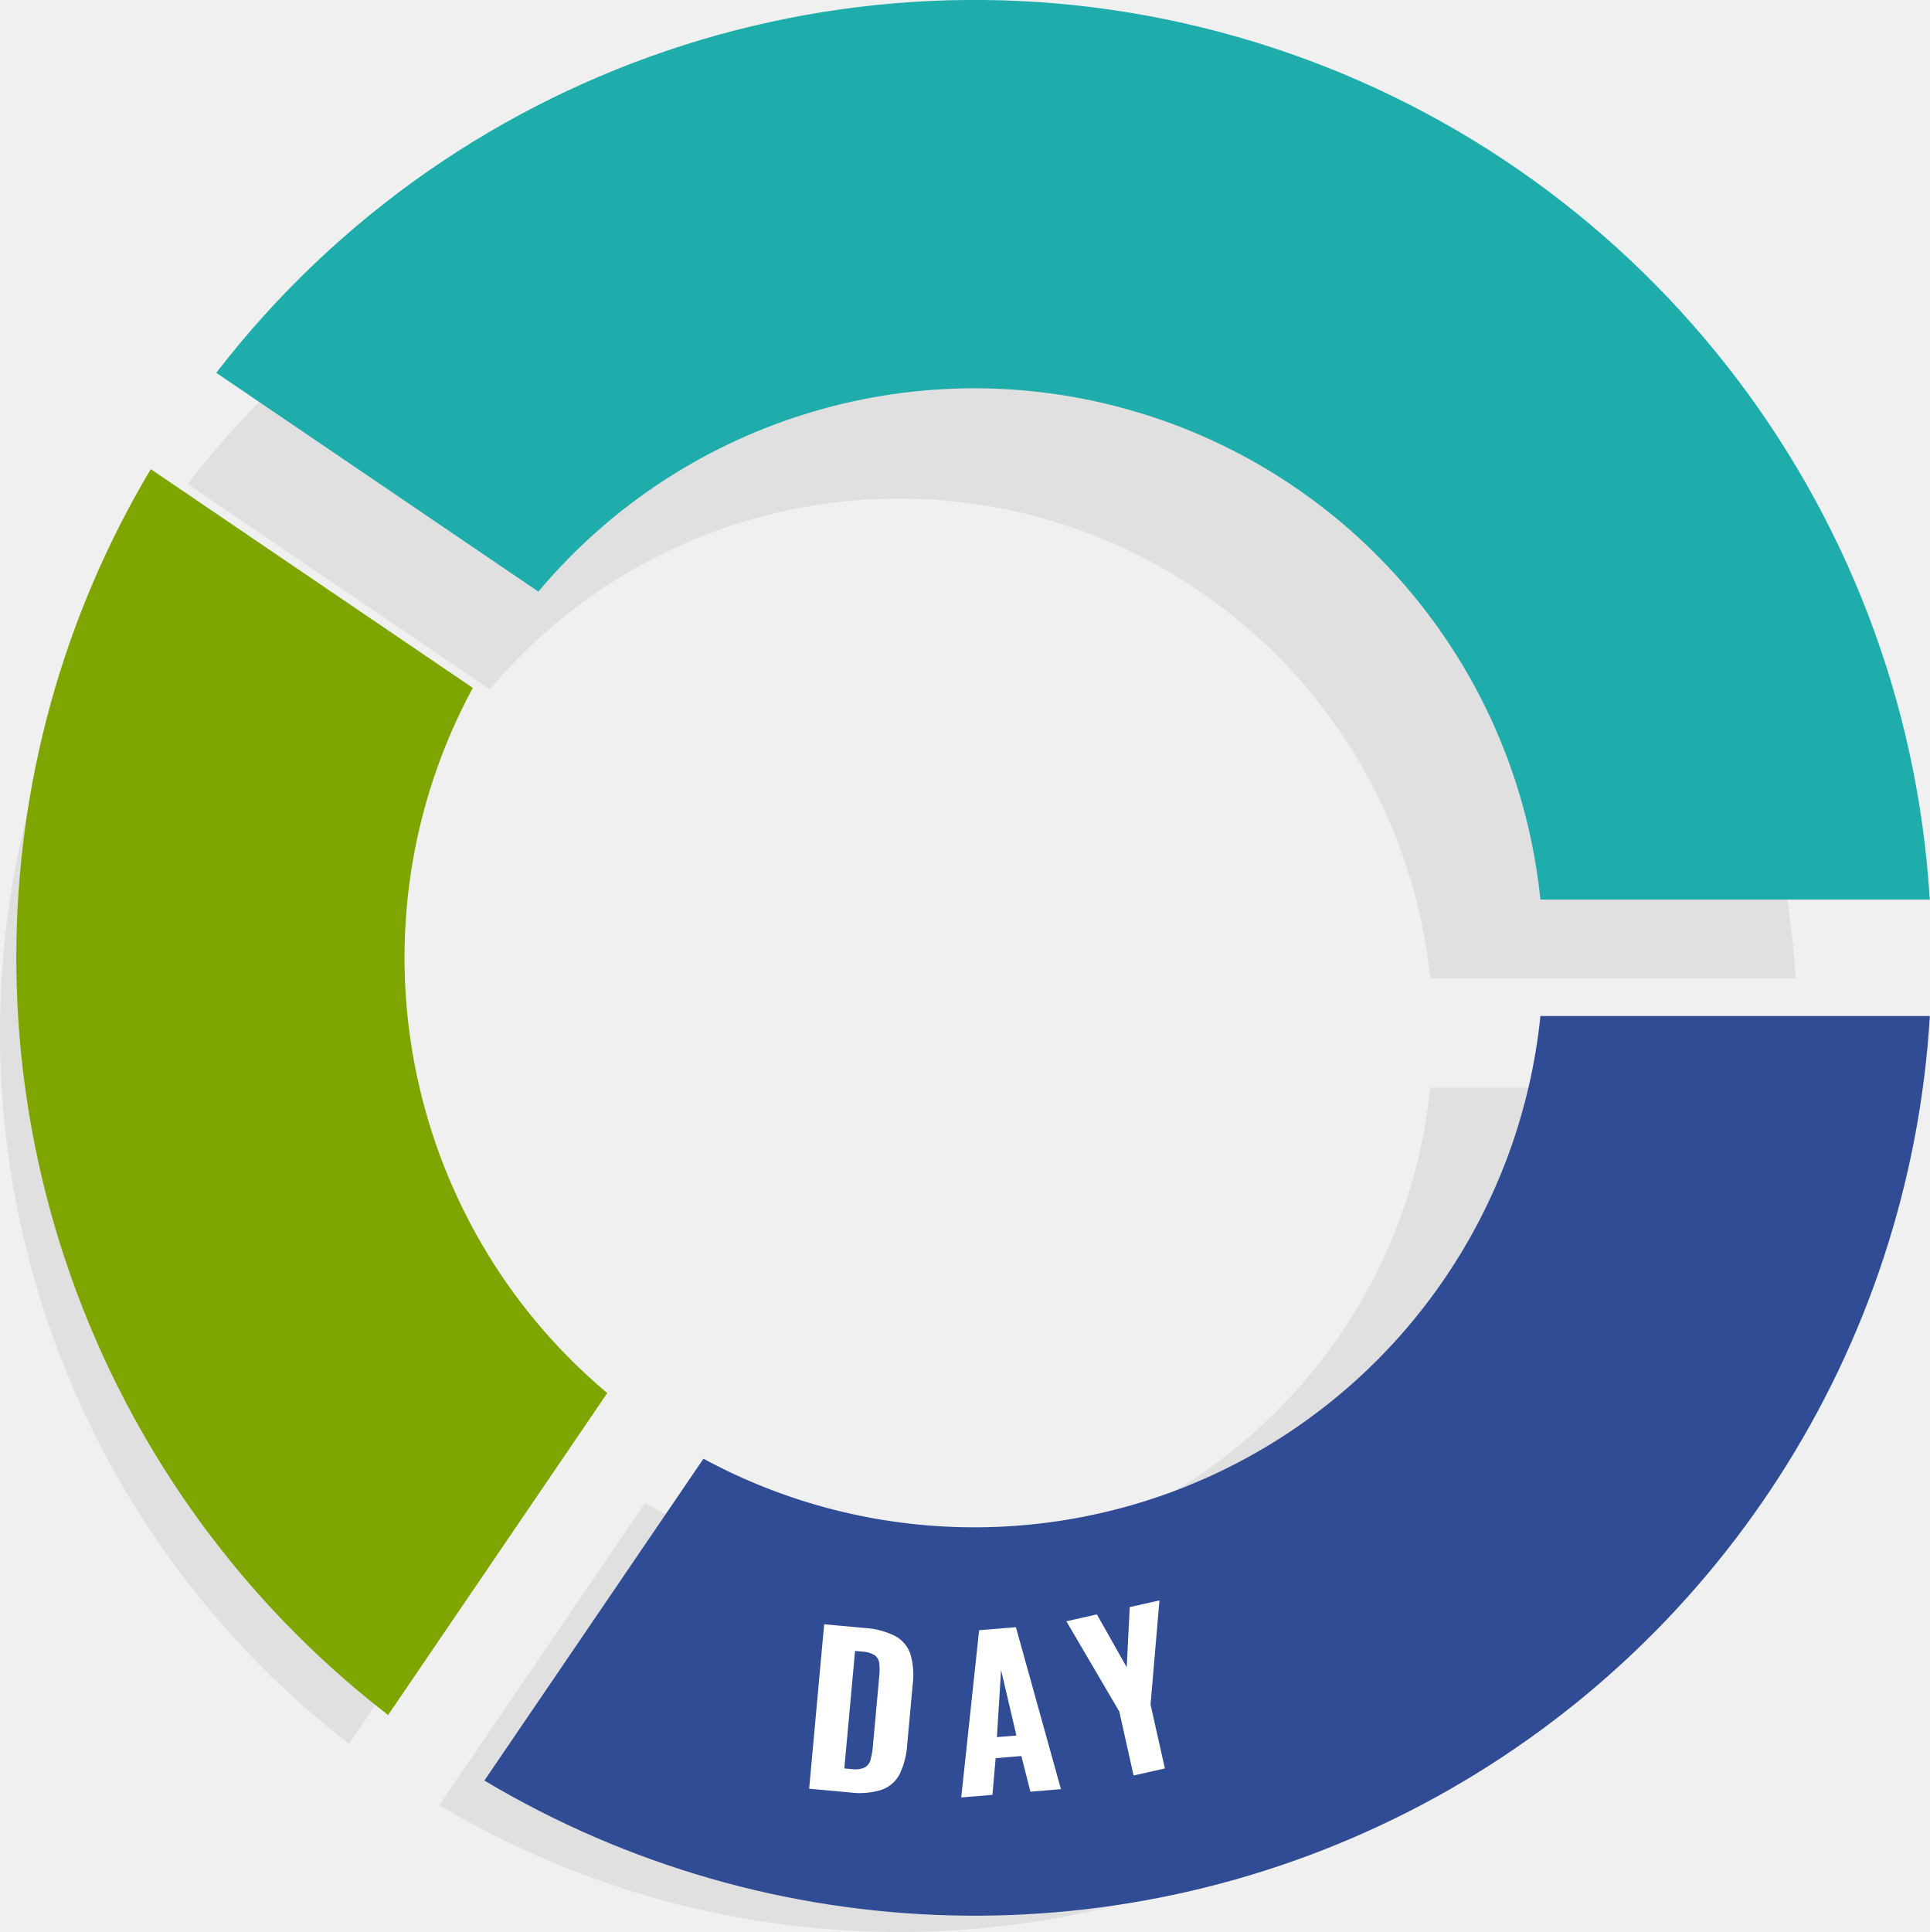
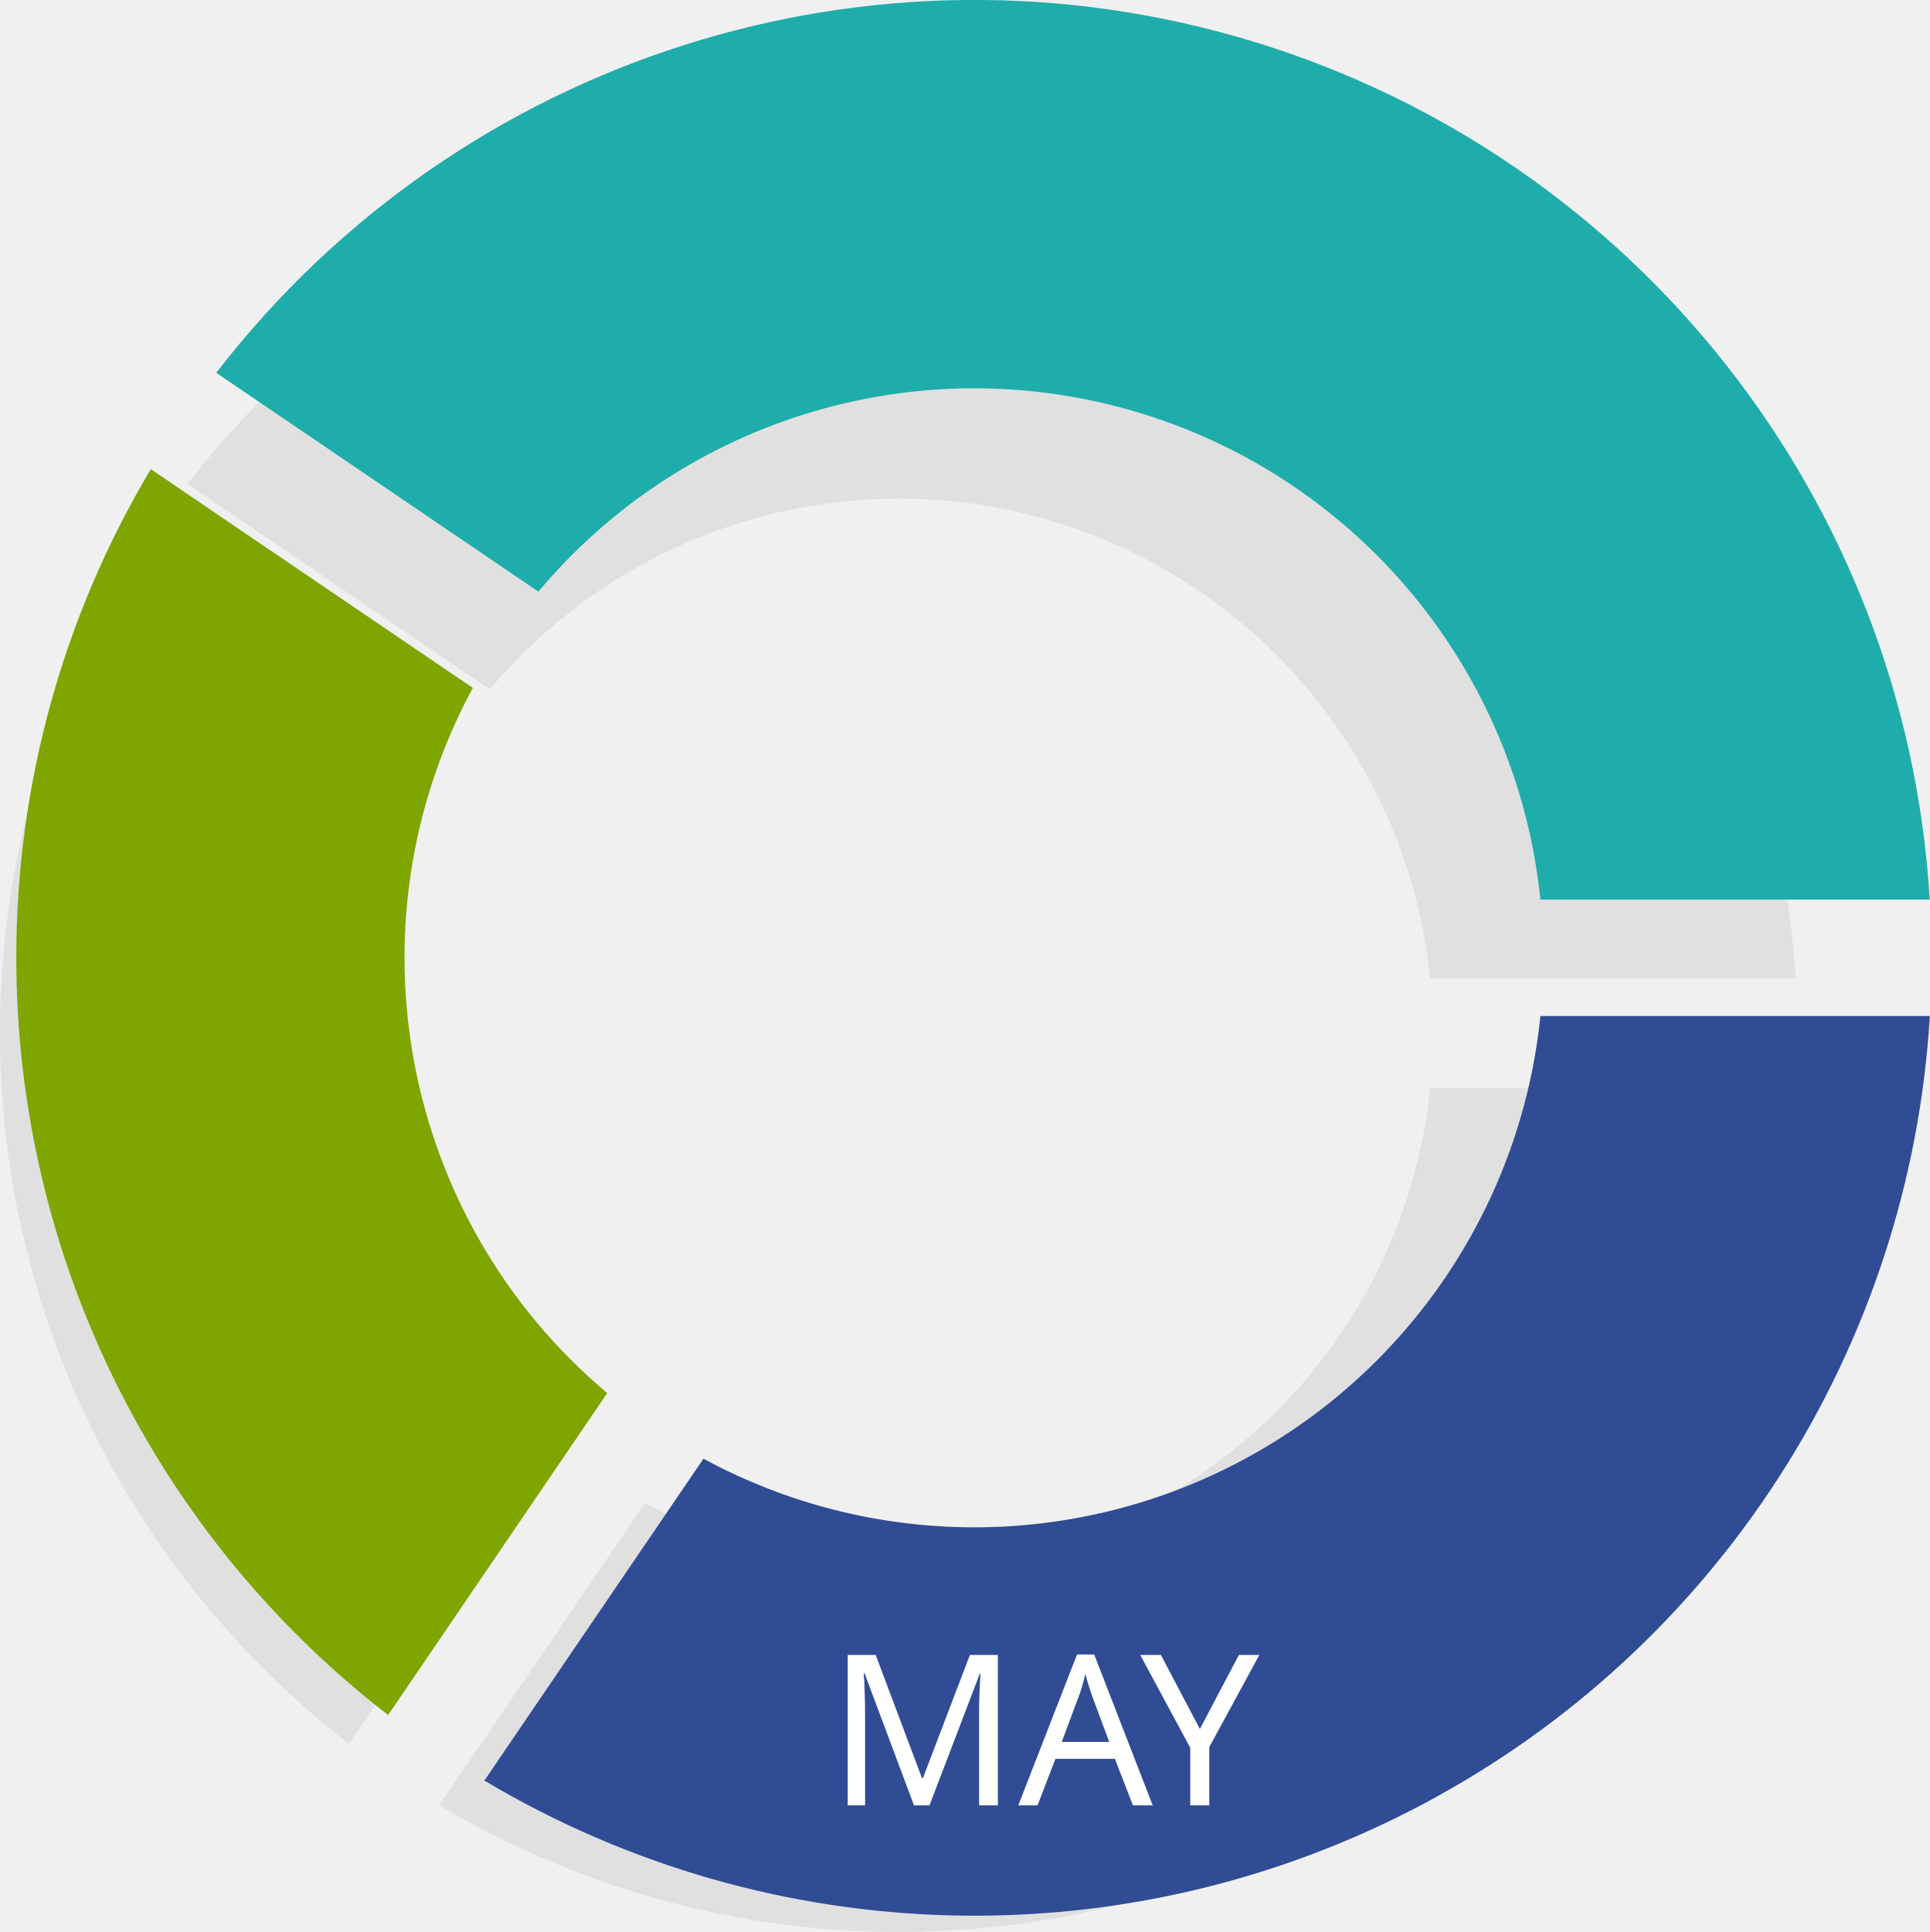
<svg xmlns="http://www.w3.org/2000/svg" width="128.299" height="128.417" viewBox="0 0 128.299 128.417">
-   <g transform="translate(-143 -138)">
-     <g transform="translate(143 138)">
+   <g transform="translate(-163 -138)">
+     <g transform="translate(163 138)">
      <g transform="translate(0 8.921)">
        <path d="M159.074,160.485H134.781A35.5,35.5,0,0,1,82.562,188.1l-.1.152L68.895,208.173a59.706,59.706,0,0,0,90.179-47.688Z" transform="translate(-39.692 -97.104)" fill="#e0e0e0" />
        <path d="M23.639,138.1a59.676,59.676,0,0,0,23.2,47.229L60.4,165.407l.11-.161a35.45,35.45,0,0,1-8.389-43.989l-.152-.1-19.939-13.54A59.367,59.367,0,0,0,23.639,138.1Z" transform="translate(-23.639 -78.35)" fill="#e0e0e0" />
        <path d="M125.77,118.377h24.108A59.723,59.723,0,0,0,42.969,85.517L62.906,99.056l.161.109a35.506,35.506,0,0,1,62.518,19.213Z" transform="translate(-30.496 -62.263)" fill="#e0e0e0" />
      </g>
      <g transform="translate(1.085 0)">
        <path d="M169.64,153.1H143.754a37.834,37.834,0,0,1-55.645,29.424l-.11.162-14.454,21.23a63.623,63.623,0,0,0,96.1-50.816Z" transform="translate(-42.426 -85.565)" fill="#304c95" />
        <path d="M25.32,129.248a63.594,63.594,0,0,0,24.719,50.328l14.452-21.228.117-.171a37.775,37.775,0,0,1-8.94-46.874l-.162-.11L34.26,96.765A63.26,63.26,0,0,0,25.32,129.248Z" transform="translate(-25.32 -65.581)" fill="#7ea500" />
        <path d="M134.151,108.234h25.69A63.64,63.64,0,0,0,45.919,73.218L67.164,87.645l.172.116a37.835,37.835,0,0,1,66.619,20.473Z" transform="translate(-32.627 -48.438)" fill="#1fadab" />
      </g>
-       <g transform="translate(53.796 106.373)">
-         <path d="M108.005,215.751l2.645.241a5.185,5.185,0,0,1,2.1.552,2.147,2.147,0,0,1,.994,1.2,4.973,4.973,0,0,1,.147,2l-.363,3.981a5.3,5.3,0,0,1-.505,1.988,2.166,2.166,0,0,1-1.185,1.035,4.879,4.879,0,0,1-2.131.179l-2.7-.247Zm1.815,9.622a1.561,1.561,0,0,0,.865-.1.813.813,0,0,0,.4-.5,5.269,5.269,0,0,0,.166-1.005l.413-4.521a3.786,3.786,0,0,0,0-.945.762.762,0,0,0-.31-.505,1.755,1.755,0,0,0-.828-.232l-.467-.043-.714,7.813Z" transform="translate(-107.007 -214.16)" fill="#fff" />
-         <path d="M123.865,216.248l2.446-.2,2.994,10.765-2.031.168-.6-2.37-1.711.142-.214,2.439-2.073.172Zm2.48,7-1.021-4.348-.276,4.456Z" transform="translate(-112.565 -214.264)" fill="#fff" />
-         <path d="M137.026,220.675l-3.519-6,2.029-.456,1.984,3.513.2-4,1.976-.443-.591,6.924.952,4.245-2.08.467Z" transform="translate(-116.407 -213.285)" fill="#fff" />
-       </g>
    </g>
+     <text transform="translate(218 258)" fill="#fff" font-size="14" font-family="Oswald-DemiBold, Oswald" font-weight="300">
+       <tspan x="0" y="0">MAY</tspan>
+     </text>
  </g>
</svg>
